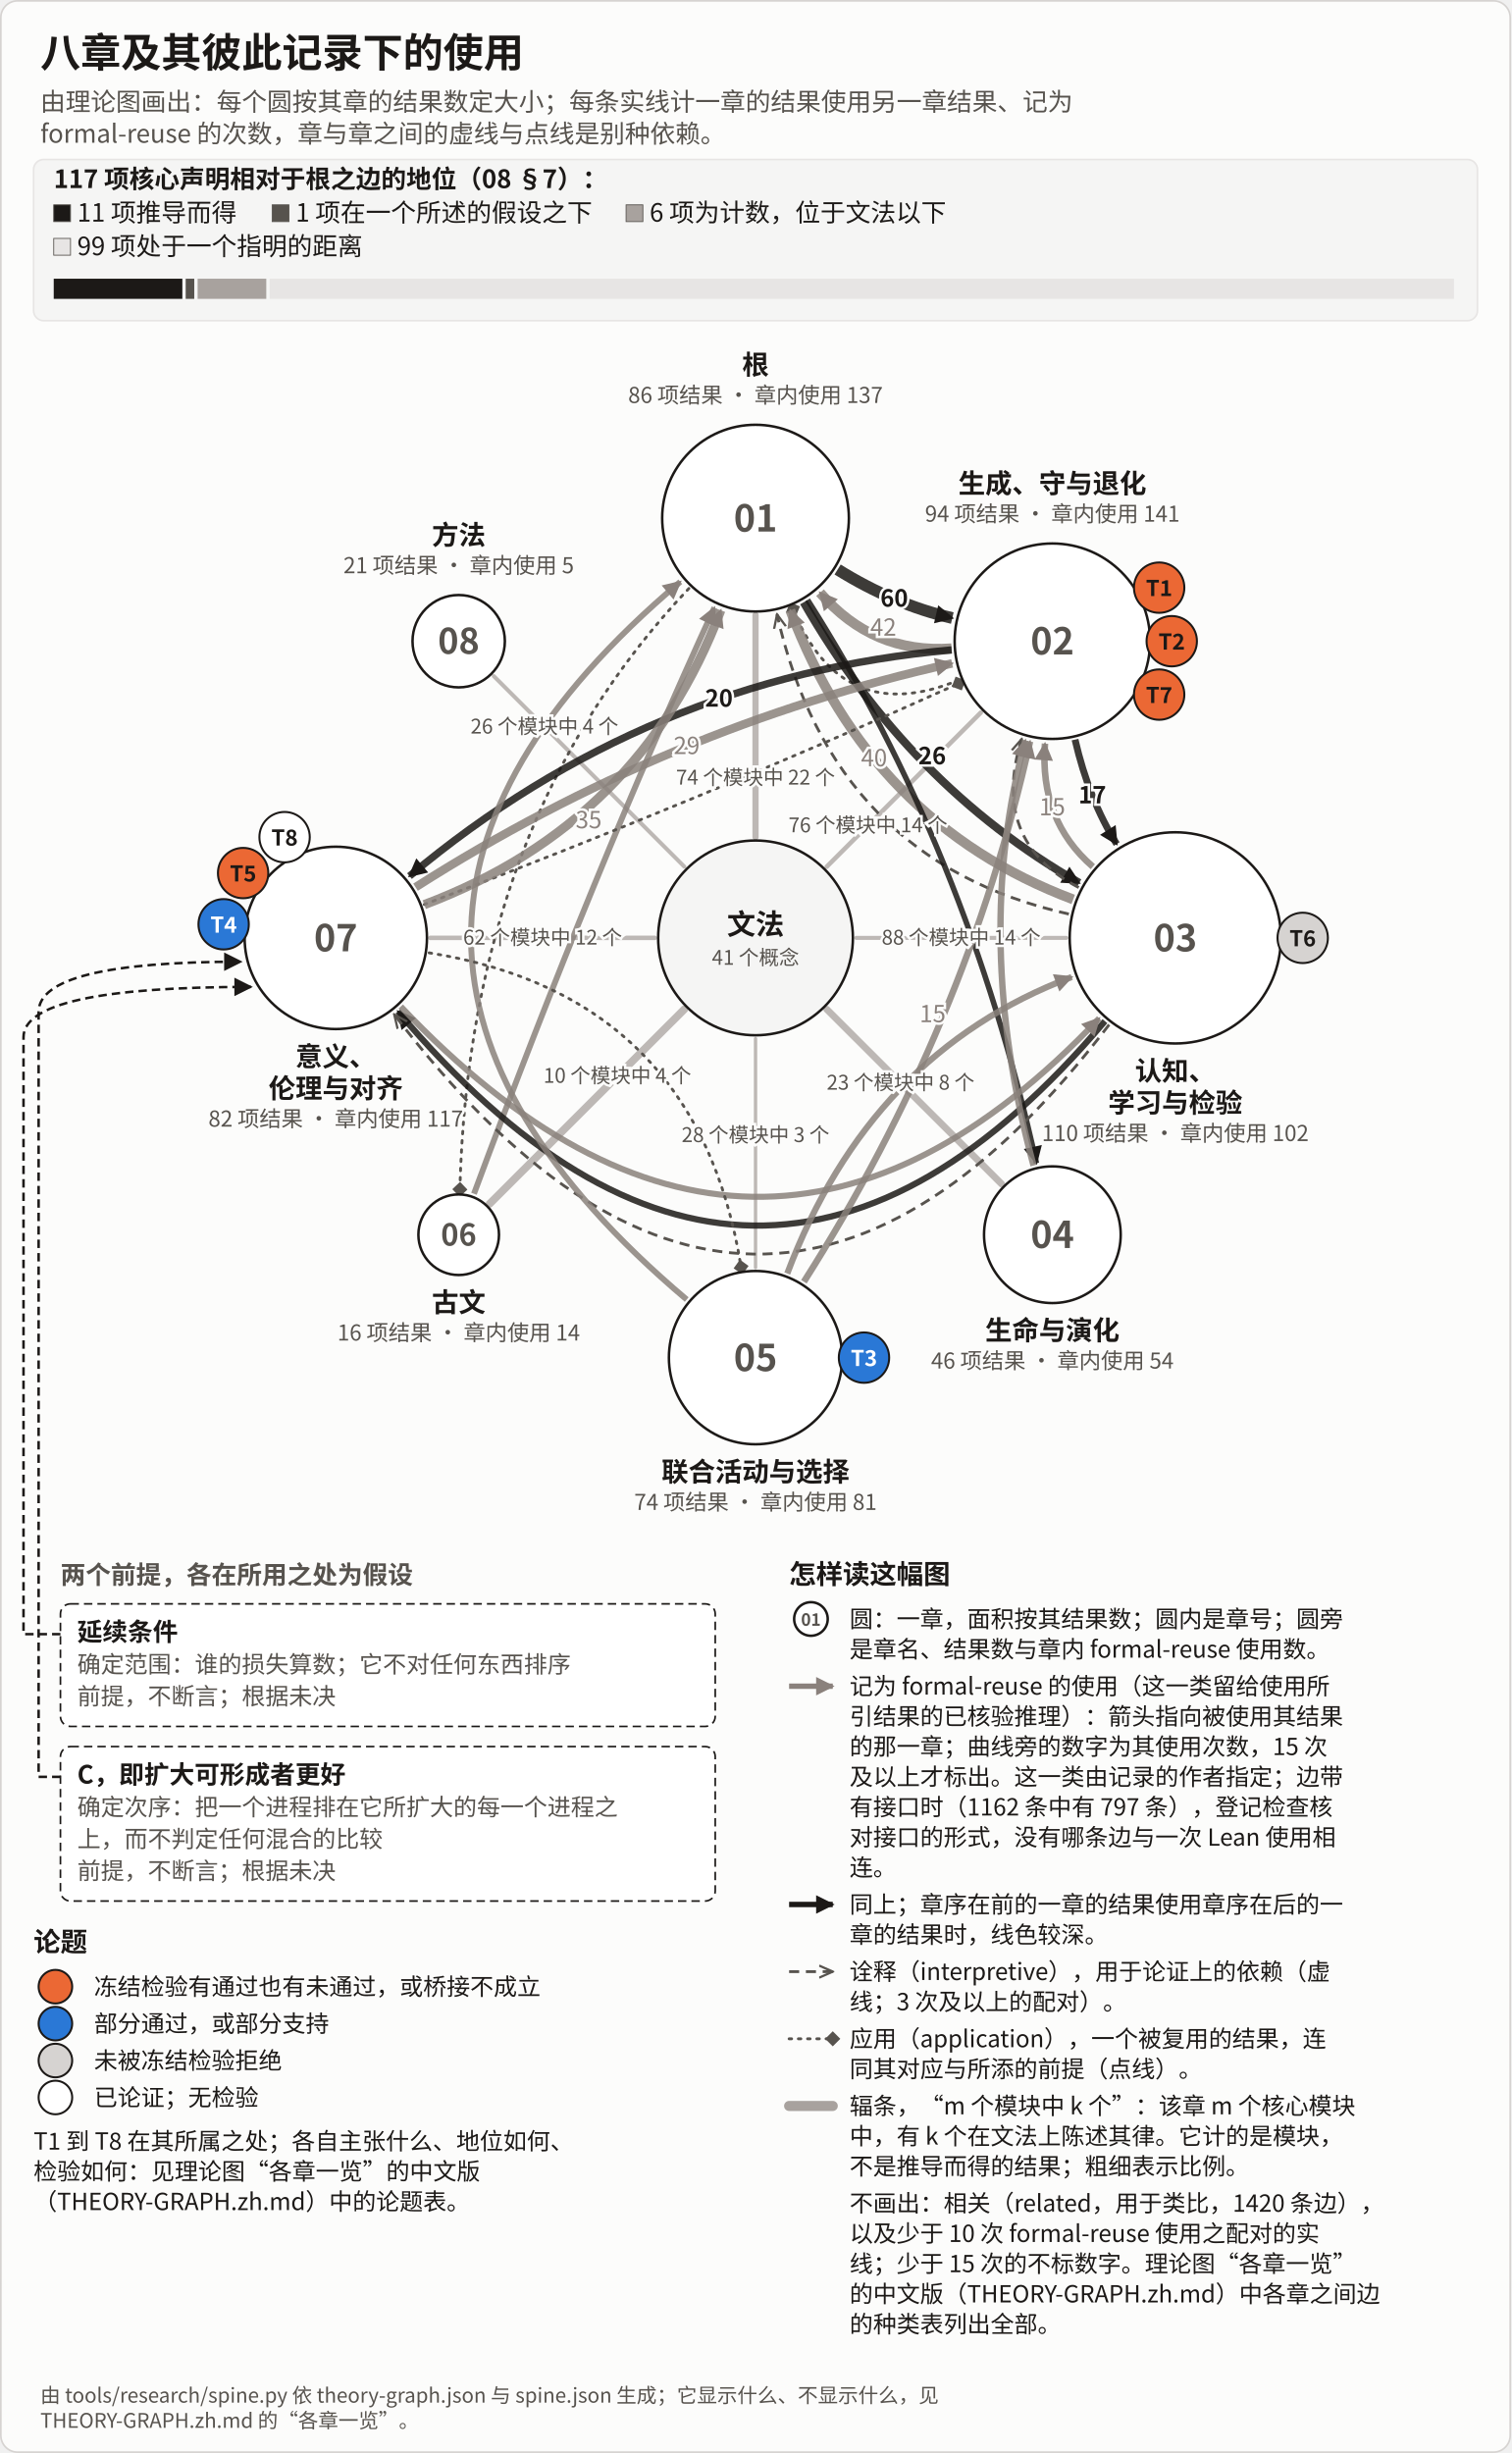
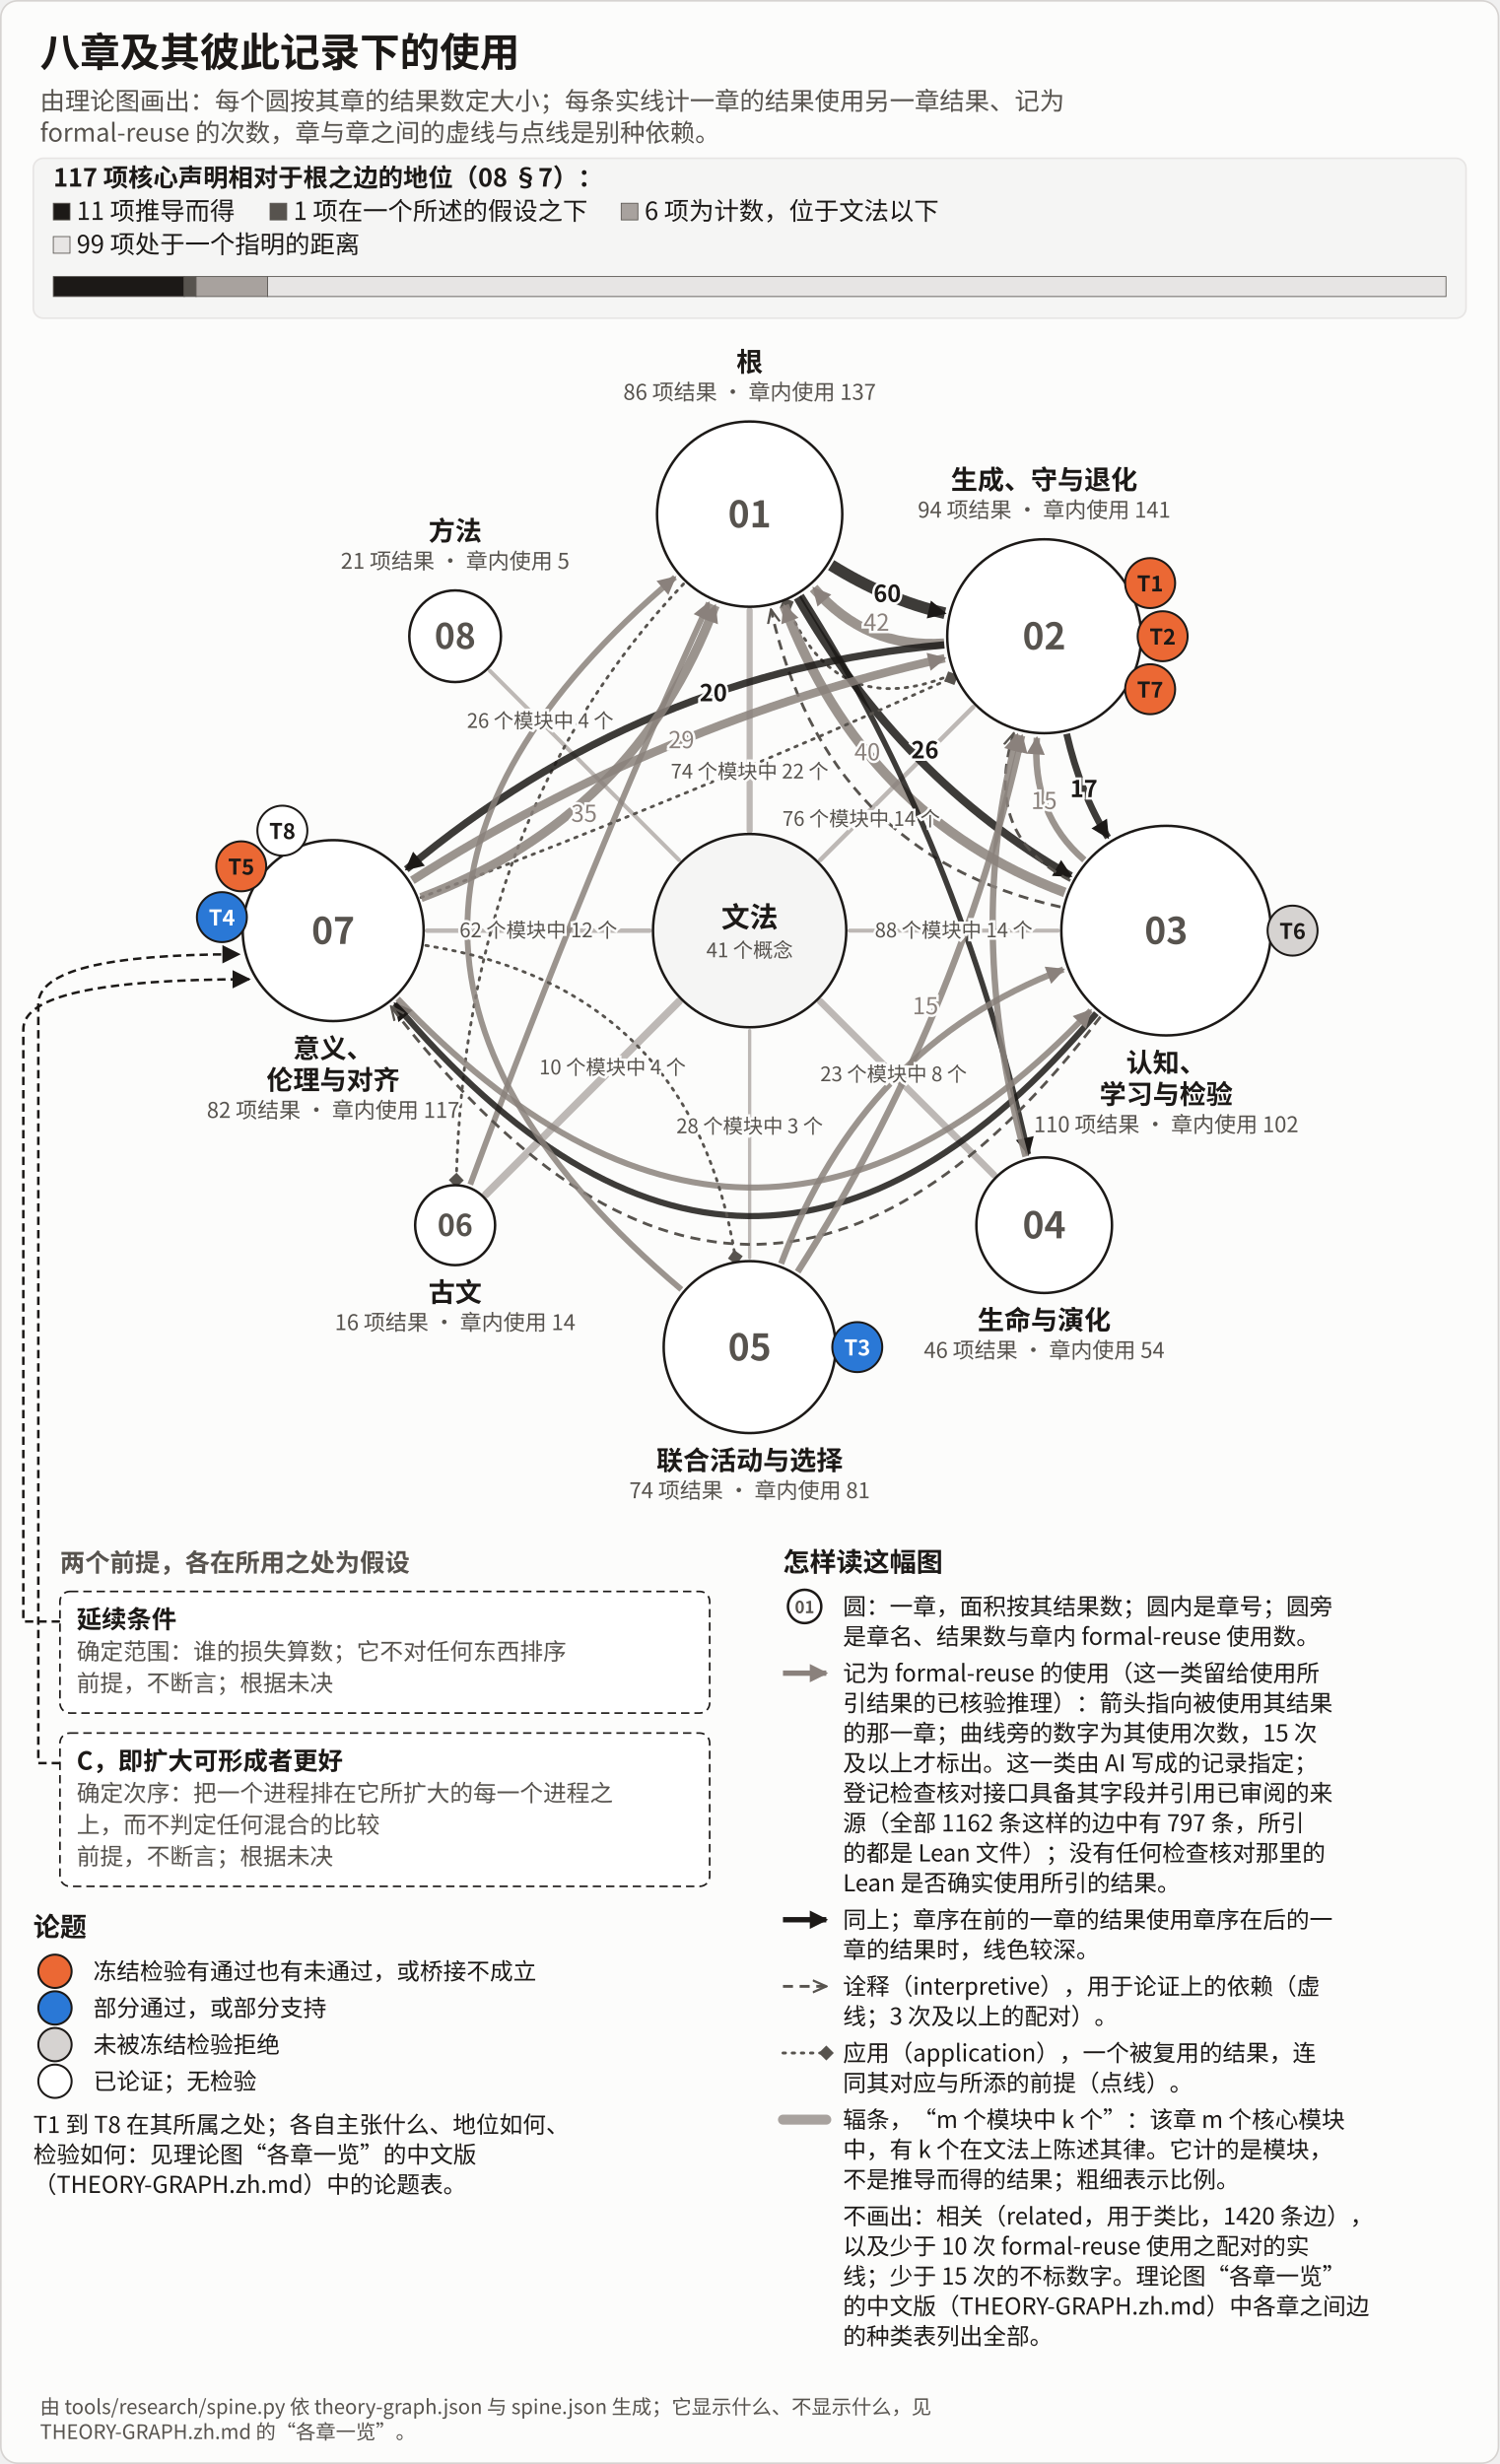
- <svg xmlns="http://www.w3.org/2000/svg" viewBox="0 0 900 1461" width="900" height="1461" role="img" aria-labelledby="spine-title spine-desc" font-family="'PingFang SC', 'Hiragino Sans GB', 'Noto Sans CJK SC', 'Microsoft YaHei', sans-serif">
+ <svg xmlns="http://www.w3.org/2000/svg" viewBox="0 0 900 1479" width="900" height="1479" role="img" aria-labelledby="spine-title spine-desc" font-family="'PingFang SC', 'Hiragino Sans GB', 'Noto Sans CJK SC', 'Microsoft YaHei', sans-serif">
  <defs>
    <marker id="fwd" viewBox="0 0 10 10" refX="9" refY="5" markerWidth="11" markerHeight="11" markerUnits="userSpaceOnUse" orient="auto">
      <path d="M0,0 L10,5 L0,10 z" fill="#8a817c" />
    </marker>
    <marker id="back" viewBox="0 0 10 10" refX="9" refY="5" markerWidth="11" markerHeight="11" markerUnits="userSpaceOnUse" orient="auto">
      <path d="M0,0 L10,5 L0,10 z" fill="#1c1917" />
    </marker>
    <marker id="thin" viewBox="0 0 10 10" refX="9" refY="5" markerWidth="9" markerHeight="9" markerUnits="userSpaceOnUse" orient="auto">
      <path d="M0,1 L9,5 L0,9" fill="none" stroke="#57534e" stroke-width="1.5" />
    </marker>
    <marker id="diamond" viewBox="0 0 10 10" refX="5" refY="5" markerWidth="9" markerHeight="9" markerUnits="userSpaceOnUse" orient="auto">
      <path d="M5,0 L10,5 L5,10 L0,5 z" fill="#57534e" />
    </marker>
  </defs>
-   <rect x="0.5" y="0.5" width="899" height="1460" rx="10" fill="#fcfcfb" stroke="#d6d3d1" />
+   <rect x="0.5" y="0.5" width="899" height="1478" rx="10" fill="#fcfcfb" stroke="#d6d3d1" />
  <text x="24" y="40" font-size="24" font-weight="bold" text-anchor="start" fill="#1c1917">八章及其彼此记录下的使用</text>
  <text x="24" y="66" font-size="15" text-anchor="start" fill="#57534e">由理论图画出：每个圆按其章的结果数定大小；每条实线计一章的结果使用另一章结果、记为</text>
  <text x="24" y="85" font-size="15" text-anchor="start" fill="#57534e">formal-reuse 的次数，章与章之间的虚线与点线是别种依赖。</text>
  <rect x="20" y="95" width="860" height="96" rx="6" fill="#f5f5f4" stroke="#e7e5e4" />
  <text x="32" y="112" font-size="15" font-weight="bold" text-anchor="start" fill="#1c1917">117 项核心声明相对于根之边的地位（08 §7）：</text>
  <rect x="32" y="122" width="10" height="10" fill="#1c1917" stroke="#57534e" stroke-width="0.5" />
  <text x="46" y="132" font-size="15" text-anchor="start" fill="#1c1917">11 项推导而得</text>
  <rect x="162.1" y="122" width="10" height="10" fill="#57534e" stroke="#57534e" stroke-width="0.5" />
  <text x="176.1" y="132" font-size="15" text-anchor="start" fill="#1c1917">1 项在一个所述的假设之下</text>
  <rect x="372.9" y="122" width="10" height="10" fill="#a8a29e" stroke="#57534e" stroke-width="0.5" />
  <text x="386.9" y="132" font-size="15" text-anchor="start" fill="#1c1917">6 项为计数，位于文法以下</text>
  <rect x="32" y="142" width="10" height="10" fill="#e7e5e4" stroke="#57534e" stroke-width="0.5" />
  <text x="46" y="152" font-size="15" text-anchor="start" fill="#1c1917">99 项处于一个指明的距离</text>
-   <rect x="32" y="166" width="76.6" height="12" fill="#1c1917" />
-   <rect x="110.6" y="166" width="5.1" height="12" fill="#57534e" />
-   <rect x="117.7" y="166" width="40.9" height="12" fill="#a8a29e" />
-   <rect x="160.6" y="166" width="705.4" height="12" fill="#e7e5e4" />
+   <rect x="32" y="166" width="78.6" height="12" fill="#1c1917" stroke="#57534e" stroke-width="0.5" />
+   <rect x="110.6" y="166" width="7.1" height="12" fill="#57534e" stroke="#57534e" stroke-width="0.5" />
+   <rect x="117.7" y="166" width="42.9" height="12" fill="#a8a29e" stroke="#57534e" stroke-width="0.5" />
+   <rect x="160.6" y="166" width="707.4" height="12" fill="#e7e5e4" stroke="#57534e" stroke-width="0.5" />
  <line x1="450" y1="366.3" x2="450" y2="498.6" stroke="#a8a29e" stroke-opacity="0.75" stroke-width="3.7" stroke-linecap="round" />
  <line x1="584.2" y1="424.4" x2="492.4" y2="516.2" stroke="#a8a29e" stroke-opacity="0.75" stroke-width="2.7" stroke-linecap="round" />
  <line x1="635.1" y1="558.6" x2="510" y2="558.6" stroke="#a8a29e" stroke-opacity="0.75" stroke-width="2.4" stroke-linecap="round" />
  <line x1="596.6" y1="705.2" x2="492.4" y2="601.1" stroke="#a8a29e" stroke-opacity="0.75" stroke-width="4.1" stroke-linecap="round" />
  <line x1="450" y1="755" x2="450" y2="618.6" stroke="#a8a29e" stroke-opacity="0.75" stroke-width="2" stroke-linecap="round" />
  <line x1="291.6" y1="717" x2="407.6" y2="601.1" stroke="#a8a29e" stroke-opacity="0.75" stroke-width="4.6" stroke-linecap="round" />
  <line x1="256.3" y1="558.6" x2="390" y2="558.6" stroke="#a8a29e" stroke-opacity="0.75" stroke-width="2.7" stroke-linecap="round" />
  <line x1="294.1" y1="402.7" x2="407.6" y2="516.2" stroke="#a8a29e" stroke-opacity="0.75" stroke-width="2.4" stroke-linecap="round" />
  <circle cx="450" cy="558.6" r="58" fill="#f5f5f4" stroke="#1c1917" stroke-width="1.5" />
  <text x="450" y="556.6" font-size="17" font-weight="bold" text-anchor="middle" fill="#1c1917">文法</text>
  <text x="450" y="574.6" font-size="12" text-anchor="middle" fill="#57534e">41 个概念</text>
  <path d="M498.9,339.2 Q532.3,360 567.2,368.1" fill="none" stroke="#1c1917" stroke-opacity="0.85" stroke-width="7" marker-end="url(#back)" />
  <path d="M566.8,386.2 Q520,389.6 488.4,353" fill="none" stroke="#8a817c" stroke-opacity="0.85" stroke-width="6" marker-end="url(#fwd)" />
  <path d="M571.2,405 Q501.7,433.9 472.3,362.9" fill="none" stroke="#57534e" stroke-width="1.7" stroke-dasharray="1.5 4" stroke-linecap="round" marker-end="url(#diamond)" />
  <path d="M478.7,358.7 Q541.1,467.6 642.8,525.9" fill="none" stroke="#1c1917" stroke-opacity="0.85" stroke-width="4.9" marker-end="url(#back)" />
  <path d="M639.2,535.7 Q518.4,490.2 470.7,363.5" fill="none" stroke="#8a817c" stroke-opacity="0.85" stroke-width="5.9" marker-end="url(#fwd)" />
  <path d="M636.6,544.4 Q495.8,512.8 462.8,365.9" fill="none" stroke="#57534e" stroke-width="1.7" stroke-dasharray="6 4" marker-end="url(#thin)" />
  <path d="M481,357.3 Q576,506.5 617.3,692.8" fill="none" stroke="#1c1917" stroke-opacity="0.85" stroke-width="3.3" marker-end="url(#back)" />
  <path d="M410.3,350.5 Q279.7,488.1 273.9,708.4" fill="none" stroke="#57534e" stroke-width="1.7" stroke-dasharray="1.5 4" stroke-linecap="round" marker-end="url(#diamond)" />
  <path d="M282.3,711 Q353.6,518.7 425.5,361.9" fill="none" stroke="#8a817c" stroke-opacity="0.85" stroke-width="3.5" marker-end="url(#fwd)" />
  <path d="M640.3,440.5 Q648.6,476.4 665.1,502.7" fill="none" stroke="#1c1917" stroke-opacity="0.85" stroke-width="4.1" marker-end="url(#back)" />
  <path d="M650.9,516.2 Q619,488.6 622.4,442.9" fill="none" stroke="#8a817c" stroke-opacity="0.85" stroke-width="3.9" marker-end="url(#fwd)" />
  <path d="M642.5,528.6 Q589.5,500.9 608.5,440.2" fill="none" stroke="#57534e" stroke-width="1.7" stroke-dasharray="6 4" marker-end="url(#thin)" />
  <path d="M566.8,387.1 Q385.6,403.1 243.9,521.8" fill="none" stroke="#1c1917" stroke-opacity="0.85" stroke-width="4.4" marker-end="url(#back)" />
  <path d="M247.5,528.4 Q397.8,432.7 567.1,395.1" fill="none" stroke="#8a817c" stroke-opacity="0.85" stroke-width="5.1" marker-end="url(#fwd)" />
  <path d="M252.7,538.7 Q416.2,477 571,407.1" fill="none" stroke="#57534e" stroke-width="1.7" stroke-dasharray="1.5 4" stroke-linecap="round" marker-end="url(#diamond)" />
  <path d="M658.1,608.2 Q450,854.6 237,602.4" fill="none" stroke="#1c1917" stroke-opacity="0.85" stroke-width="3.7" marker-end="url(#back)" />
  <path d="M660.6,610.3 Q450,886.6 234.8,604.2" fill="none" stroke="#57534e" stroke-width="1.7" stroke-dasharray="6 4" marker-end="url(#thin)" />
  <path d="M238.7,599.5 Q450,822.6 654.7,606.5" fill="none" stroke="#8a817c" stroke-opacity="0.85" stroke-width="3.6" marker-end="url(#fwd)" />
  <path d="M615.6,694.2 Q578.8,558.6 610.7,440.9" fill="none" stroke="#8a817c" stroke-opacity="0.85" stroke-width="3.8" marker-end="url(#fwd)" />
  <path d="M409,774 Q154,558.6 405.2,346.5" fill="none" stroke="#8a817c" stroke-opacity="0.85" stroke-width="3.5" marker-end="url(#fwd)" />
  <path d="M478.8,763.4 Q576,610.8 613.5,441.6" fill="none" stroke="#8a817c" stroke-opacity="0.85" stroke-width="3.9" marker-end="url(#fwd)" />
  <path d="M468.9,758.5 Q518.4,627.1 638.3,581.9" fill="none" stroke="#8a817c" stroke-opacity="0.85" stroke-width="3.7" marker-end="url(#fwd)" />
  <path d="M252.7,538.8 Q381.6,490.2 429.3,363.5" fill="none" stroke="#8a817c" stroke-opacity="0.85" stroke-width="5.5" marker-end="url(#fwd)" />
  <path d="M255.6,567.5 Q415.5,593.1 441.4,754.7" fill="none" stroke="#57534e" stroke-width="1.7" stroke-dasharray="1.5 4" stroke-linecap="round" marker-end="url(#diamond)" />
  <circle cx="450" cy="308.6" r="55.6" fill="#ffffff" stroke="#1c1917" stroke-width="1.5" />
  <text x="450" y="316.6" font-size="22" font-weight="bold" text-anchor="middle" fill="#57534e">01</text>
  <text x="450" y="223" font-size="16" font-weight="bold" text-anchor="middle" fill="#1c1917" stroke="#fcfcfb" stroke-width="3" paint-order="stroke">根</text>
  <text x="450" y="240" font-size="13" text-anchor="middle" fill="#57534e" stroke="#fcfcfb" stroke-width="3" paint-order="stroke">86 项结果 · 章内使用 137</text>
  <circle cx="626.8" cy="381.9" r="58.2" fill="#ffffff" stroke="#1c1917" stroke-width="1.5" />
  <text x="626.8" y="389.8" font-size="22" font-weight="bold" text-anchor="middle" fill="#57534e">02</text>
  <text x="626.8" y="293.7" font-size="16" font-weight="bold" text-anchor="middle" fill="#1c1917" stroke="#fcfcfb" stroke-width="3" paint-order="stroke">生成、守与退化</text>
  <text x="626.8" y="310.7" font-size="13" text-anchor="middle" fill="#57534e" stroke="#fcfcfb" stroke-width="3" paint-order="stroke">94 项结果 · 章内使用 141</text>
  <circle cx="700" cy="558.6" r="62.9" fill="#ffffff" stroke="#1c1917" stroke-width="1.5" />
  <text x="700" y="566.6" font-size="22" font-weight="bold" text-anchor="middle" fill="#57534e">03</text>
  <text x="700" y="643.6" font-size="16" font-weight="bold" text-anchor="middle" fill="#1c1917" stroke="#fcfcfb" stroke-width="3" paint-order="stroke">认知、</text>
  <text x="700" y="662.6" font-size="16" font-weight="bold" text-anchor="middle" fill="#1c1917" stroke="#fcfcfb" stroke-width="3" paint-order="stroke">学习与检验</text>
  <text x="700" y="679.6" font-size="13" text-anchor="middle" fill="#57534e" stroke="#fcfcfb" stroke-width="3" paint-order="stroke">110 项结果 · 章内使用 102</text>
  <circle cx="626.8" cy="735.4" r="40.7" fill="#ffffff" stroke="#1c1917" stroke-width="1.5" />
  <text x="626.8" y="743.3" font-size="22" font-weight="bold" text-anchor="middle" fill="#57534e">04</text>
  <text x="626.8" y="798.1" font-size="16" font-weight="bold" text-anchor="middle" fill="#1c1917" stroke="#fcfcfb" stroke-width="3" paint-order="stroke">生命与演化</text>
  <text x="626.8" y="815.1" font-size="13" text-anchor="middle" fill="#57534e" stroke="#fcfcfb" stroke-width="3" paint-order="stroke">46 项结果 · 章内使用 54</text>
  <circle cx="450" cy="808.6" r="51.6" fill="#ffffff" stroke="#1c1917" stroke-width="1.5" />
  <text x="450" y="816.6" font-size="22" font-weight="bold" text-anchor="middle" fill="#57534e">05</text>
  <text x="450" y="882.3" font-size="16" font-weight="bold" text-anchor="middle" fill="#1c1917" stroke="#fcfcfb" stroke-width="3" paint-order="stroke">联合活动与选择</text>
  <text x="450" y="899.3" font-size="13" text-anchor="middle" fill="#57534e" stroke="#fcfcfb" stroke-width="3" paint-order="stroke">74 项结果 · 章内使用 81</text>
  <circle cx="273.2" cy="735.4" r="24" fill="#ffffff" stroke="#1c1917" stroke-width="1.5" />
  <text x="273.2" y="741.9" font-size="18" font-weight="bold" text-anchor="middle" fill="#57534e">06</text>
  <text x="273.2" y="781.4" font-size="16" font-weight="bold" text-anchor="middle" fill="#1c1917" stroke="#fcfcfb" stroke-width="3" paint-order="stroke">古文</text>
  <text x="273.2" y="798.4" font-size="13" text-anchor="middle" fill="#57534e" stroke="#fcfcfb" stroke-width="3" paint-order="stroke">16 项结果 · 章内使用 14</text>
  <circle cx="200" cy="558.6" r="54.3" fill="#ffffff" stroke="#1c1917" stroke-width="1.5" />
  <text x="200" y="566.6" font-size="22" font-weight="bold" text-anchor="middle" fill="#57534e">07</text>
  <text x="200" y="635" font-size="16" font-weight="bold" text-anchor="middle" fill="#1c1917" stroke="#fcfcfb" stroke-width="3" paint-order="stroke">意义、</text>
  <text x="200" y="654" font-size="16" font-weight="bold" text-anchor="middle" fill="#1c1917" stroke="#fcfcfb" stroke-width="3" paint-order="stroke">伦理与对齐</text>
  <text x="200" y="671" font-size="13" text-anchor="middle" fill="#57534e" stroke="#fcfcfb" stroke-width="3" paint-order="stroke">82 项结果 · 章内使用 117</text>
  <circle cx="273.2" cy="381.9" r="27.5" fill="#ffffff" stroke="#1c1917" stroke-width="1.5" />
  <text x="273.2" y="389.4" font-size="21" font-weight="bold" text-anchor="middle" fill="#57534e">08</text>
  <text x="273.2" y="324.4" font-size="16" font-weight="bold" text-anchor="middle" fill="#1c1917" stroke="#fcfcfb" stroke-width="3" paint-order="stroke">方法</text>
  <text x="273.2" y="341.4" font-size="13" text-anchor="middle" fill="#57534e" stroke="#fcfcfb" stroke-width="3" paint-order="stroke">21 项结果 · 章内使用 5</text>
  <circle cx="690.4" cy="350" r="15" fill="#eb6834" stroke="#1c1917" stroke-width="1.2" />
  <text x="690.4" y="355" font-size="13" font-weight="bold" text-anchor="middle" fill="#1c1917">T1</text>
  <circle cx="697.9" cy="381.9" r="15" fill="#eb6834" stroke="#1c1917" stroke-width="1.2" />
  <text x="697.9" y="386.9" font-size="13" font-weight="bold" text-anchor="middle" fill="#1c1917">T2</text>
  <circle cx="690.4" cy="413.7" r="15" fill="#eb6834" stroke="#1c1917" stroke-width="1.2" />
  <text x="690.4" y="418.7" font-size="13" font-weight="bold" text-anchor="middle" fill="#1c1917">T7</text>
  <circle cx="514.6" cy="808.6" r="15" fill="#2a78d6" stroke="#1c1917" stroke-width="1.2" />
  <text x="514.6" y="813.6" font-size="13" font-weight="bold" text-anchor="middle" fill="#ffffff">T3</text>
  <circle cx="133.2" cy="550.5" r="15" fill="#2a78d6" stroke="#1c1917" stroke-width="1.2" />
  <text x="133.2" y="555.5" font-size="13" font-weight="bold" text-anchor="middle" fill="#ffffff">T4</text>
  <circle cx="144.8" cy="520" r="15" fill="#eb6834" stroke="#1c1917" stroke-width="1.2" />
  <text x="144.8" y="525" font-size="13" font-weight="bold" text-anchor="middle" fill="#1c1917">T5</text>
  <circle cx="169.5" cy="498.6" r="15" fill="#ffffff" stroke="#1c1917" stroke-width="1.2" />
  <text x="169.5" y="503.6" font-size="13" font-weight="bold" text-anchor="middle" fill="#1c1917">T8</text>
  <circle cx="775.9" cy="558.6" r="15" fill="#d6d3d1" stroke="#1c1917" stroke-width="1.2" />
  <text x="775.9" y="563.6" font-size="13" font-weight="bold" text-anchor="middle" fill="#1c1917">T6</text>
  <text x="450" y="467.3" font-size="12" text-anchor="middle" fill="#57534e" stroke="#fcfcfb" stroke-width="3" paint-order="stroke">74 个模块中 22 个</text>
  <text x="517" y="495.7" font-size="12" text-anchor="middle" fill="#57534e" stroke="#fcfcfb" stroke-width="3" paint-order="stroke">76 个模块中 14 个</text>
  <text x="572.5" y="562.6" font-size="12" text-anchor="middle" fill="#57534e" stroke="#fcfcfb" stroke-width="3" paint-order="stroke">88 个模块中 14 个</text>
  <text x="536.4" y="649" font-size="12" text-anchor="middle" fill="#57534e" stroke="#fcfcfb" stroke-width="3" paint-order="stroke">23 个模块中 8 个</text>
  <text x="450" y="680.2" font-size="12" text-anchor="middle" fill="#57534e" stroke="#fcfcfb" stroke-width="3" paint-order="stroke">28 个模块中 3 个</text>
  <text x="367.7" y="644.9" font-size="12" text-anchor="middle" fill="#57534e" stroke="#fcfcfb" stroke-width="3" paint-order="stroke">10 个模块中 4 个</text>
  <text x="323.2" y="562.6" font-size="12" text-anchor="middle" fill="#57534e" stroke="#fcfcfb" stroke-width="3" paint-order="stroke">62 个模块中 12 个</text>
  <text x="324.3" y="436.9" font-size="12" text-anchor="middle" fill="#57534e" stroke="#fcfcfb" stroke-width="3" paint-order="stroke">26 个模块中 4 个</text>
  <text x="532.6" y="361.3" font-size="14" font-weight="bold" text-anchor="middle" fill="#1c1917" stroke="#fcfcfb" stroke-width="3" paint-order="stroke">60</text>
  <text x="526.1" y="378.6" font-size="14" text-anchor="middle" fill="#8a817c" stroke="#fcfcfb" stroke-width="3" paint-order="stroke">42</text>
  <text x="520.6" y="456.4" font-size="14" text-anchor="middle" fill="#8a817c" stroke="#fcfcfb" stroke-width="3" paint-order="stroke">40</text>
  <text x="350.6" y="493.3" font-size="14" text-anchor="middle" fill="#8a817c" stroke="#fcfcfb" stroke-width="3" paint-order="stroke">35</text>
  <text x="409" y="449.1" font-size="14" text-anchor="middle" fill="#8a817c" stroke="#fcfcfb" stroke-width="3" paint-order="stroke">29</text>
  <text x="555.2" y="455.2" font-size="14" font-weight="bold" text-anchor="middle" fill="#1c1917" stroke="#fcfcfb" stroke-width="3" paint-order="stroke">26</text>
  <text x="428.2" y="420.9" font-size="14" font-weight="bold" text-anchor="middle" fill="#1c1917" stroke="#fcfcfb" stroke-width="3" paint-order="stroke">20</text>
  <text x="650.6" y="478.5" font-size="14" font-weight="bold" text-anchor="middle" fill="#1c1917" stroke="#fcfcfb" stroke-width="3" paint-order="stroke">17</text>
  <text x="626.7" y="485.6" font-size="14" text-anchor="middle" fill="#8a817c" stroke="#fcfcfb" stroke-width="3" paint-order="stroke">15</text>
  <text x="555.5" y="608.8" font-size="14" text-anchor="middle" fill="#8a817c" stroke="#fcfcfb" stroke-width="3" paint-order="stroke">15</text>
  <text x="36" y="943.3" font-size="15" font-weight="bold" text-anchor="start" fill="#57534e">两个前提，各在所用之处为假设</text>
  <rect x="36" y="955.256" width="390" height="73" rx="6" fill="#ffffff" stroke="#1c1917" stroke-dasharray="5 3" />
  <text x="46" y="977.3" font-size="15" font-weight="bold" text-anchor="start" fill="#1c1917">延续条件</text>
  <text x="46" y="996.3" font-size="14" text-anchor="start" fill="#57534e">确定范围：谁的损失算数；它不对任何东西排序</text>
  <text x="46" y="1015.3" font-size="14" text-anchor="start" fill="#57534e">前提，不断言；根据未决</text>
  <path d="M36,973.3 L14,973.3 L14,617.8 Q14,587.8 149.5,587.8" fill="none" stroke="#1c1917" stroke-width="1.5" stroke-dasharray="5 3" marker-end="url(#back)" />
  <rect x="36" y="1040.256" width="390" height="92" rx="6" fill="#ffffff" stroke="#1c1917" stroke-dasharray="5 3" />
  <text x="46" y="1062.3" font-size="15" font-weight="bold" text-anchor="start" fill="#1c1917">C，即扩大可形成者更好</text>
  <text x="46" y="1081.3" font-size="14" text-anchor="start" fill="#57534e">确定次序：把一个进程排在它所扩大的每一个进程之</text>
  <text x="46" y="1100.3" font-size="14" text-anchor="start" fill="#57534e">上，而不判定任何混合的比较</text>
  <text x="46" y="1119.3" font-size="14" text-anchor="start" fill="#57534e">前提，不断言；根据未决</text>
  <path d="M36,1058.3 L23,1058.3 L23,602.8 Q23,572.8 143.4,572.8" fill="none" stroke="#1c1917" stroke-width="1.5" stroke-dasharray="5 3" marker-end="url(#back)" />
  <text x="20" y="1162.3" font-size="16" font-weight="bold" text-anchor="start" fill="#1c1917">论题</text>
  <circle cx="33" cy="1183.256" r="10" fill="#eb6834" stroke="#1c1917" stroke-width="1.2" />
  <text x="56" y="1188.3" font-size="14" text-anchor="start" fill="#1c1917">冻结检验有通过也有未通过，或桥接不成立</text>
  <circle cx="33" cy="1205.256" r="10" fill="#2a78d6" stroke="#1c1917" stroke-width="1.2" />
  <text x="56" y="1210.3" font-size="14" text-anchor="start" fill="#1c1917">部分通过，或部分支持</text>
  <circle cx="33" cy="1227.256" r="10" fill="#d6d3d1" stroke="#1c1917" stroke-width="1.2" />
  <text x="56" y="1232.3" font-size="14" text-anchor="start" fill="#1c1917">未被冻结检验拒绝</text>
  <circle cx="33" cy="1249.256" r="10" fill="#ffffff" stroke="#1c1917" stroke-width="1.2" />
  <text x="56" y="1254.3" font-size="14" text-anchor="start" fill="#1c1917">已论证；无检验</text>
  <text x="20" y="1280.3" font-size="14" text-anchor="start" fill="#1c1917">T1 到 T8 在其所属之处；各自主张什么、地位如何、</text>
  <text x="20" y="1298.3" font-size="14" text-anchor="start" fill="#1c1917">检验如何：见理论图“各章一览”的中文版</text>
  <text x="20" y="1316.3" font-size="14" text-anchor="start" fill="#1c1917">（THEORY-GRAPH.zh.md）中的论题表。</text>
  <text x="470" y="943.3" font-size="16" font-weight="bold" text-anchor="start" fill="#1c1917">怎样读这幅图</text>
  <circle cx="483" cy="964.256" r="10" fill="#ffffff" stroke="#1c1917" stroke-width="1.5" />
  <text x="483" y="968.3" font-size="10" font-weight="bold" text-anchor="middle" fill="#57534e">01</text>
  <text x="506" y="969.3" font-size="14" text-anchor="start" fill="#1c1917">圆：一章，面积按其结果数；圆内是章号；圆旁</text>
  <text x="506" y="987.3" font-size="14" text-anchor="start" fill="#1c1917">是章名、结果数与章内 formal-reuse 使用数。</text>
  <line x1="470" y1="1004.3" x2="496" y2="1004.3" stroke="#8a817c" stroke-width="3.2" marker-end="url(#fwd)" />
  <text x="506" y="1009.3" font-size="14" text-anchor="start" fill="#1c1917">记为 formal-reuse 的使用（这一类留给使用所</text>
  <text x="506" y="1027.3" font-size="14" text-anchor="start" fill="#1c1917">引结果的已核验推理）：箭头指向被使用其结果</text>
  <text x="506" y="1045.3" font-size="14" text-anchor="start" fill="#1c1917">的那一章；曲线旁的数字为其使用次数，15 次</text>
-   <text x="506" y="1063.3" font-size="14" text-anchor="start" fill="#1c1917">及以上才标出。这一类由记录的作者指定；边带</text>
-   <text x="506" y="1081.3" font-size="14" text-anchor="start" fill="#1c1917">有接口时（1162 条中有 797 条），登记检查核</text>
-   <text x="506" y="1099.3" font-size="14" text-anchor="start" fill="#1c1917">对接口的形式，没有哪条边与一次 Lean 使用相</text>
-   <text x="506" y="1117.3" font-size="14" text-anchor="start" fill="#1c1917">连。</text>
-   <line x1="470" y1="1134.3" x2="496" y2="1134.3" stroke="#1c1917" stroke-width="3.2" marker-end="url(#back)" />
-   <text x="506" y="1139.3" font-size="14" text-anchor="start" fill="#1c1917">同上；章序在前的一章的结果使用章序在后的一</text>
-   <text x="506" y="1157.3" font-size="14" text-anchor="start" fill="#1c1917">章的结果时，线色较深。</text>
-   <line x1="470" y1="1174.3" x2="496" y2="1174.3" stroke="#57534e" stroke-width="1.7" stroke-dasharray="6 4" marker-end="url(#thin)" />
-   <text x="506" y="1179.3" font-size="14" text-anchor="start" fill="#1c1917">诠释（interpretive），用于论证上的依赖（虚</text>
-   <text x="506" y="1197.3" font-size="14" text-anchor="start" fill="#1c1917">线；3 次及以上的配对）。</text>
-   <line x1="470" y1="1214.3" x2="496" y2="1214.3" stroke="#57534e" stroke-width="1.7" stroke-dasharray="1.5 4" stroke-linecap="round" marker-end="url(#diamond)" />
-   <text x="506" y="1219.3" font-size="14" text-anchor="start" fill="#1c1917">应用（application），一个被复用的结果，连</text>
-   <text x="506" y="1237.3" font-size="14" text-anchor="start" fill="#1c1917">同其对应与所添的前提（点线）。</text>
-   <line x1="470" y1="1254.3" x2="496" y2="1254.3" stroke="#a8a29e" stroke-width="6" stroke-linecap="round" />
-   <text x="506" y="1259.3" font-size="14" text-anchor="start" fill="#1c1917">辐条，“m 个模块中 k 个”：该章 m 个核心模块</text>
-   <text x="506" y="1277.3" font-size="14" text-anchor="start" fill="#1c1917">中，有 k 个在文法上陈述其律。它计的是模块，</text>
-   <text x="506" y="1295.3" font-size="14" text-anchor="start" fill="#1c1917">不是推导而得的结果；粗细表示比例。</text>
-   <text x="506" y="1317.3" font-size="14" text-anchor="start" fill="#1c1917">不画出：相关（related，用于类比，1420 条边），</text>
-   <text x="506" y="1335.3" font-size="14" text-anchor="start" fill="#1c1917">以及少于 10 次 formal-reuse 使用之配对的实</text>
-   <text x="506" y="1353.3" font-size="14" text-anchor="start" fill="#1c1917">线；少于 15 次的不标数字。理论图“各章一览”</text>
-   <text x="506" y="1371.3" font-size="14" text-anchor="start" fill="#1c1917">的中文版（THEORY-GRAPH.zh.md）中各章之间边</text>
-   <text x="506" y="1389.3" font-size="14" text-anchor="start" fill="#1c1917">的种类表列出全部。</text>
-   <text x="24" y="1431" font-size="12" text-anchor="start" fill="#57534e">由 tools/research/spine.py 依 theory-graph.json 与 spine.json 生成；它显示什么、不显示什么，见</text>
-   <text x="24" y="1446" font-size="12" text-anchor="start" fill="#57534e">THEORY-GRAPH.zh.md 的“各章一览”。</text>
+   <text x="506" y="1063.3" font-size="14" text-anchor="start" fill="#1c1917">及以上才标出。这一类由 AI 写成的记录指定；</text>
+   <text x="506" y="1081.3" font-size="14" text-anchor="start" fill="#1c1917">登记检查核对接口具备其字段并引用已审阅的来</text>
+   <text x="506" y="1099.3" font-size="14" text-anchor="start" fill="#1c1917">源（全部 1162 条这样的边中有 797 条，所引</text>
+   <text x="506" y="1117.3" font-size="14" text-anchor="start" fill="#1c1917">的都是 Lean 文件）；没有任何检查核对那里的</text>
+   <text x="506" y="1135.3" font-size="14" text-anchor="start" fill="#1c1917">Lean 是否确实使用所引的结果。</text>
+   <line x1="470" y1="1152.3" x2="496" y2="1152.3" stroke="#1c1917" stroke-width="3.2" marker-end="url(#back)" />
+   <text x="506" y="1157.3" font-size="14" text-anchor="start" fill="#1c1917">同上；章序在前的一章的结果使用章序在后的一</text>
+   <text x="506" y="1175.3" font-size="14" text-anchor="start" fill="#1c1917">章的结果时，线色较深。</text>
+   <line x1="470" y1="1192.3" x2="496" y2="1192.3" stroke="#57534e" stroke-width="1.7" stroke-dasharray="6 4" marker-end="url(#thin)" />
+   <text x="506" y="1197.3" font-size="14" text-anchor="start" fill="#1c1917">诠释（interpretive），用于论证上的依赖（虚</text>
+   <text x="506" y="1215.3" font-size="14" text-anchor="start" fill="#1c1917">线；3 次及以上的配对）。</text>
+   <line x1="470" y1="1232.3" x2="496" y2="1232.3" stroke="#57534e" stroke-width="1.7" stroke-dasharray="1.5 4" stroke-linecap="round" marker-end="url(#diamond)" />
+   <text x="506" y="1237.3" font-size="14" text-anchor="start" fill="#1c1917">应用（application），一个被复用的结果，连</text>
+   <text x="506" y="1255.3" font-size="14" text-anchor="start" fill="#1c1917">同其对应与所添的前提（点线）。</text>
+   <line x1="470" y1="1272.3" x2="496" y2="1272.3" stroke="#a8a29e" stroke-width="6" stroke-linecap="round" />
+   <text x="506" y="1277.3" font-size="14" text-anchor="start" fill="#1c1917">辐条，“m 个模块中 k 个”：该章 m 个核心模块</text>
+   <text x="506" y="1295.3" font-size="14" text-anchor="start" fill="#1c1917">中，有 k 个在文法上陈述其律。它计的是模块，</text>
+   <text x="506" y="1313.3" font-size="14" text-anchor="start" fill="#1c1917">不是推导而得的结果；粗细表示比例。</text>
+   <text x="506" y="1335.3" font-size="14" text-anchor="start" fill="#1c1917">不画出：相关（related，用于类比，1420 条边），</text>
+   <text x="506" y="1353.3" font-size="14" text-anchor="start" fill="#1c1917">以及少于 10 次 formal-reuse 使用之配对的实</text>
+   <text x="506" y="1371.3" font-size="14" text-anchor="start" fill="#1c1917">线；少于 15 次的不标数字。理论图“各章一览”</text>
+   <text x="506" y="1389.3" font-size="14" text-anchor="start" fill="#1c1917">的中文版（THEORY-GRAPH.zh.md）中各章之间边</text>
+   <text x="506" y="1407.3" font-size="14" text-anchor="start" fill="#1c1917">的种类表列出全部。</text>
+   <text x="24" y="1449" font-size="12" text-anchor="start" fill="#57534e">由 tools/research/spine.py 依 theory-graph.json 与 spine.json 生成；它显示什么、不显示什么，见</text>
+   <text x="24" y="1464" font-size="12" text-anchor="start" fill="#57534e">THEORY-GRAPH.zh.md 的“各章一览”。</text>
</svg>
